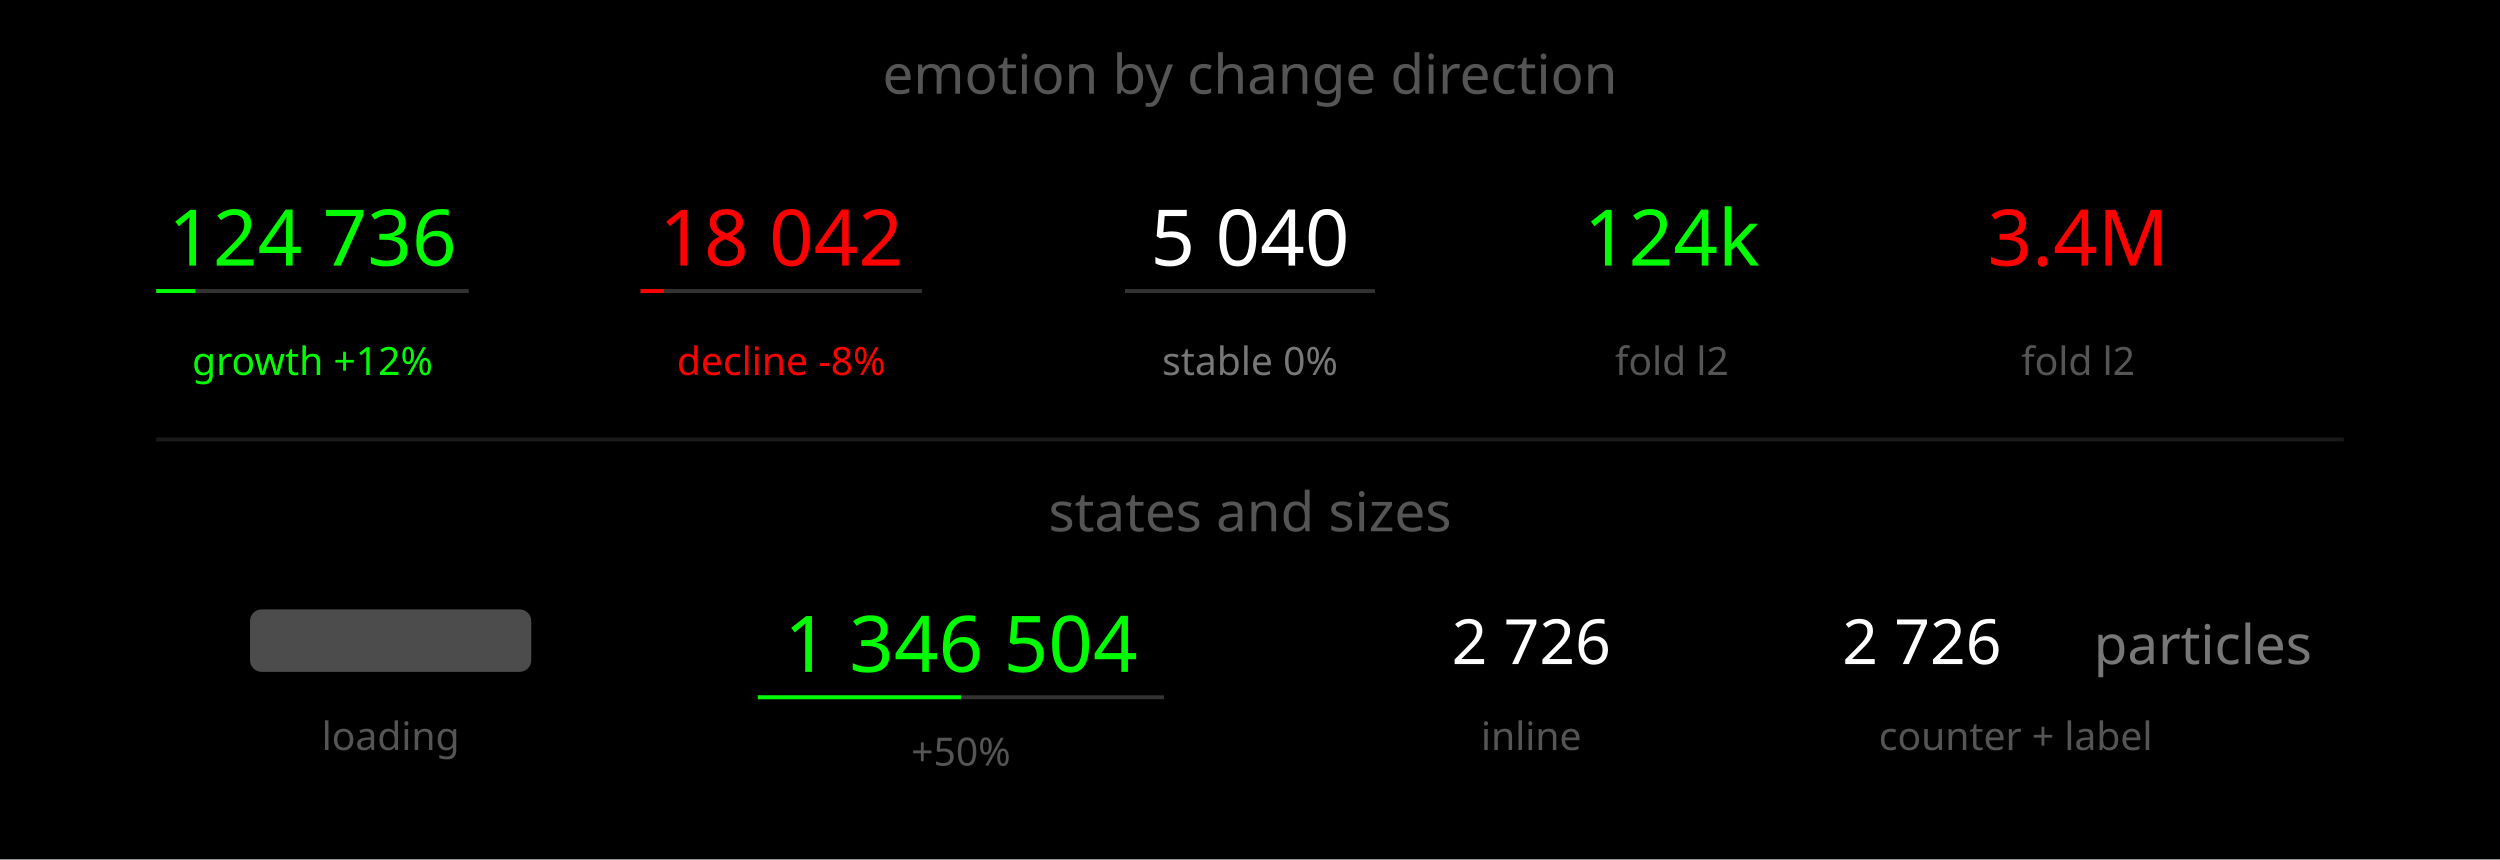
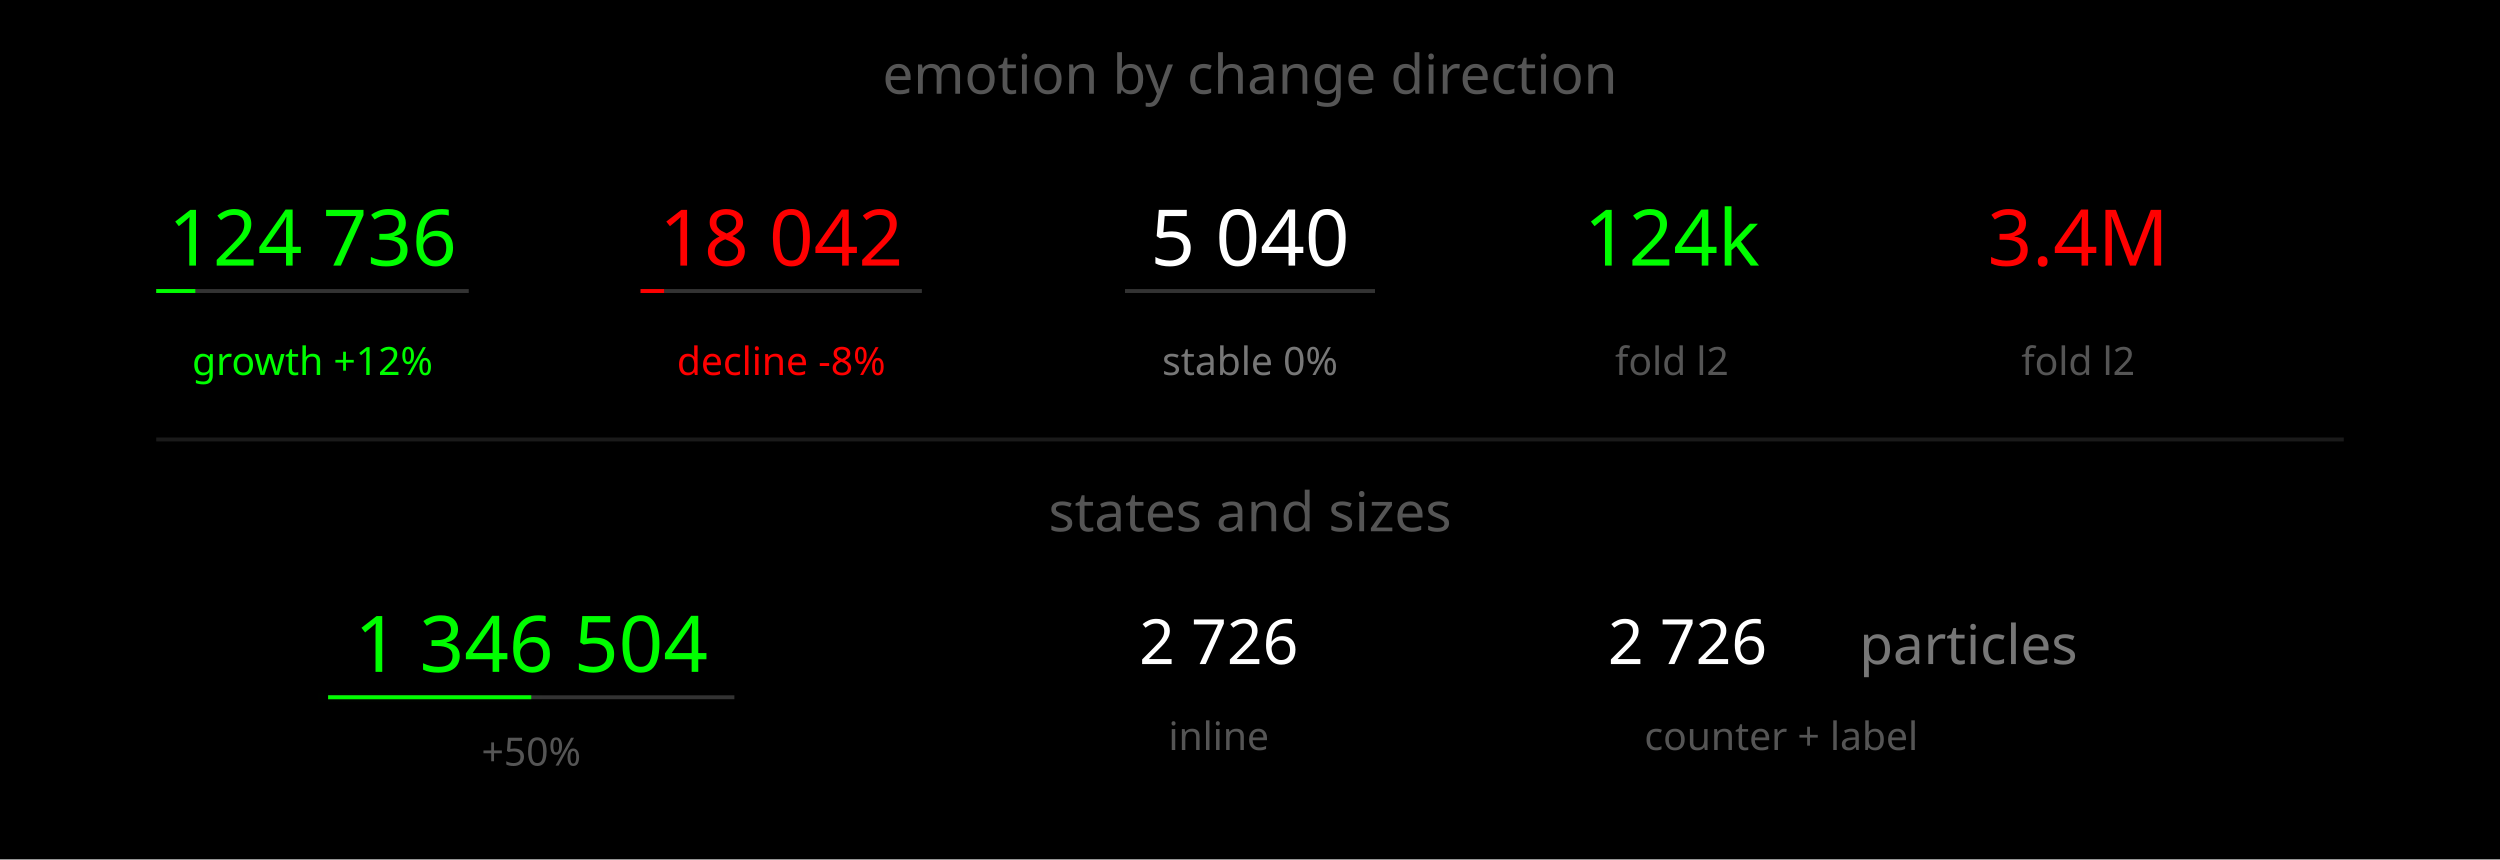
<svg xmlns="http://www.w3.org/2000/svg" viewBox="0 0 640 220" width="640" height="220">
  <defs>
    <filter id="gg" x="-10%" y="-50%" width="120%" height="200%">
      <feGaussianBlur stdDeviation="3" result="b" />
      <feFlood flood-color="#00fe00" flood-opacity="0.4" result="c" />
      <feComposite in="c" in2="b" operator="in" result="cb" />
      <feMerge>
        <feMergeNode in="cb" />
        <feMergeNode in="SourceGraphic" />
      </feMerge>
    </filter>
    <filter id="gr" x="-10%" y="-50%" width="120%" height="200%">
      <feGaussianBlur stdDeviation="3" result="b" />
      <feFlood flood-color="#ff0000" flood-opacity="0.4" result="c" />
      <feComposite in="c" in2="b" operator="in" result="cb" />
      <feMerge>
        <feMergeNode in="cb" />
        <feMergeNode in="SourceGraphic" />
      </feMerge>
    </filter>
  </defs>
  <rect width="640" height="220" fill="#000" />
  <text x="320" y="24" font-family="Play, sans-serif" font-size="14" fill="#555" text-anchor="middle">emotion by change direction</text>
  <g transform="translate(36, 44)">
    <text x="44" y="24" font-family="Play, sans-serif" font-size="20" fill="#00fe00" text-anchor="middle" style="font-variant-numeric:tabular-nums">124 736</text>
    <rect x="4" y="30" width="80" height="1" fill="#333" />
    <rect x="4" y="30" width="10" height="1" fill="#00fe00" filter="url(#gg)" />
    <text x="44" y="52" font-family="Play, sans-serif" font-size="10" fill="#00fe00" text-anchor="middle">growth +12%</text>
  </g>
  <g transform="translate(156, 44)">
    <text x="44" y="24" font-family="Play, sans-serif" font-size="20" fill="#ff0000" text-anchor="middle" style="font-variant-numeric:tabular-nums">18 042</text>
    <rect x="8" y="30" width="72" height="1" fill="#333" />
    <rect x="8" y="30" width="6" height="1" fill="#ff0000" filter="url(#gr)" />
    <text x="44" y="52" font-family="Play, sans-serif" font-size="10" fill="#ff0000" text-anchor="middle">decline -8%</text>
  </g>
  <g transform="translate(276, 44)">
    <text x="44" y="24" font-family="Play, sans-serif" font-size="20" fill="#fff" text-anchor="middle" style="font-variant-numeric:tabular-nums">5 040</text>
    <rect x="12" y="30" width="64" height="1" fill="#333" />
    <text x="44" y="52" font-family="Play, sans-serif" font-size="10" fill="#777" text-anchor="middle">stable 0%</text>
  </g>
  <g transform="translate(396, 44)">
    <text x="32" y="24" font-family="Play, sans-serif" font-size="20" fill="#00fe00" text-anchor="middle" style="font-variant-numeric:tabular-nums">124k</text>
    <text x="32" y="52" font-family="Play, sans-serif" font-size="10" fill="#555" text-anchor="middle">fold l2</text>
  </g>
  <g transform="translate(500, 44)">
    <text x="32" y="24" font-family="Play, sans-serif" font-size="20" fill="#ff0000" text-anchor="middle" style="font-variant-numeric:tabular-nums">3.4M</text>
    <text x="32" y="52" font-family="Play, sans-serif" font-size="10" fill="#555" text-anchor="middle">fold l2</text>
  </g>
  <rect x="40" y="112" width="560" height="1" fill="#1a1a1a" />
  <text x="320" y="136" font-family="Play, sans-serif" font-size="14" fill="#555" text-anchor="middle">states and sizes</text>
-   <g transform="translate(60, 152)">
-     <rect x="4" y="4" width="72" height="16" rx="3" fill="#fff" opacity="0.3" />
-     <text x="40" y="40" font-family="Play, sans-serif" font-size="10" fill="#555" text-anchor="middle">loading</text>
-   </g>
-   <g transform="translate(190, 148)">
+   <g transform="translate(80, 148)">
    <text x="56" y="24" font-family="Play, sans-serif" font-size="20" fill="#00fe00" text-anchor="middle" style="font-variant-numeric:tabular-nums">1 346 504</text>
    <rect x="4" y="30" width="104" height="1" fill="#333" />
    <rect x="4" y="30" width="52" height="1" fill="#00fe00" filter="url(#gg)" />
    <text x="56" y="48" font-family="Play, sans-serif" font-size="10" fill="#555" text-anchor="middle">+50%</text>
  </g>
-   <g transform="translate(360, 152)">
+   <g transform="translate(280, 152)">
    <text x="32" y="18" font-family="Play, sans-serif" font-size="16" fill="#fff" text-anchor="middle" style="font-variant-numeric:tabular-nums">2 726</text>
    <text x="32" y="40" font-family="Play, sans-serif" font-size="10" fill="#555" text-anchor="middle">inline</text>
  </g>
-   <g transform="translate(460, 152)">
+   <g transform="translate(400, 152)">
    <text x="32" y="18" font-family="Play, sans-serif" font-size="16" fill="#fff" text-anchor="middle" style="font-variant-numeric:tabular-nums">2 726</text>
    <text x="76" y="18" font-family="Play, sans-serif" font-size="14" fill="#777">particles</text>
    <text x="56" y="40" font-family="Play, sans-serif" font-size="10" fill="#555" text-anchor="middle">counter + label</text>
  </g>
</svg>
